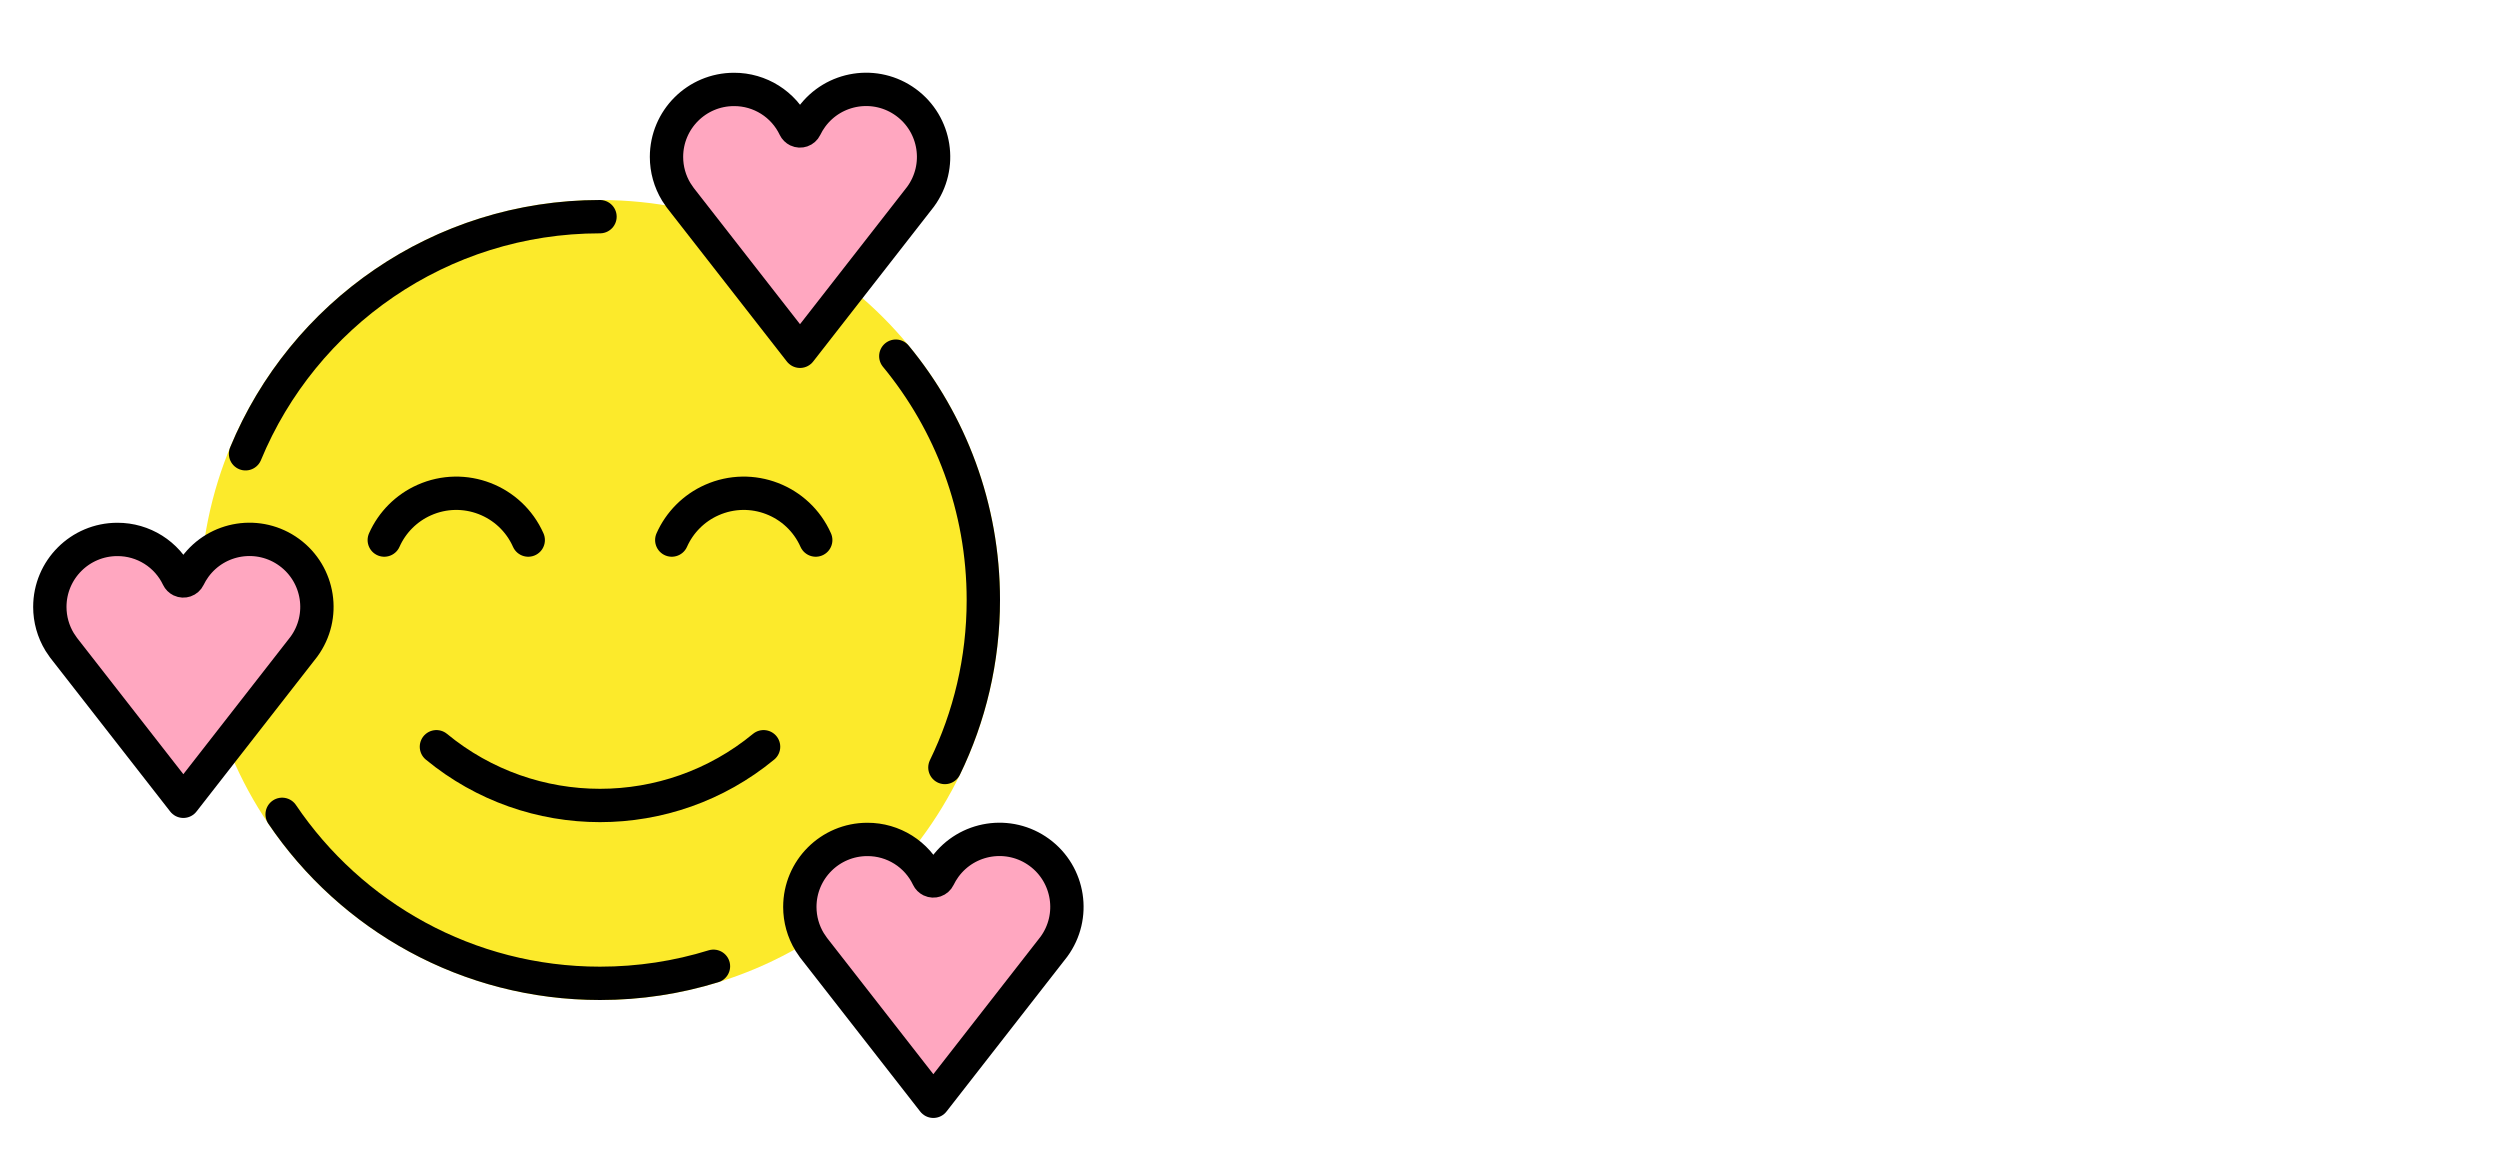
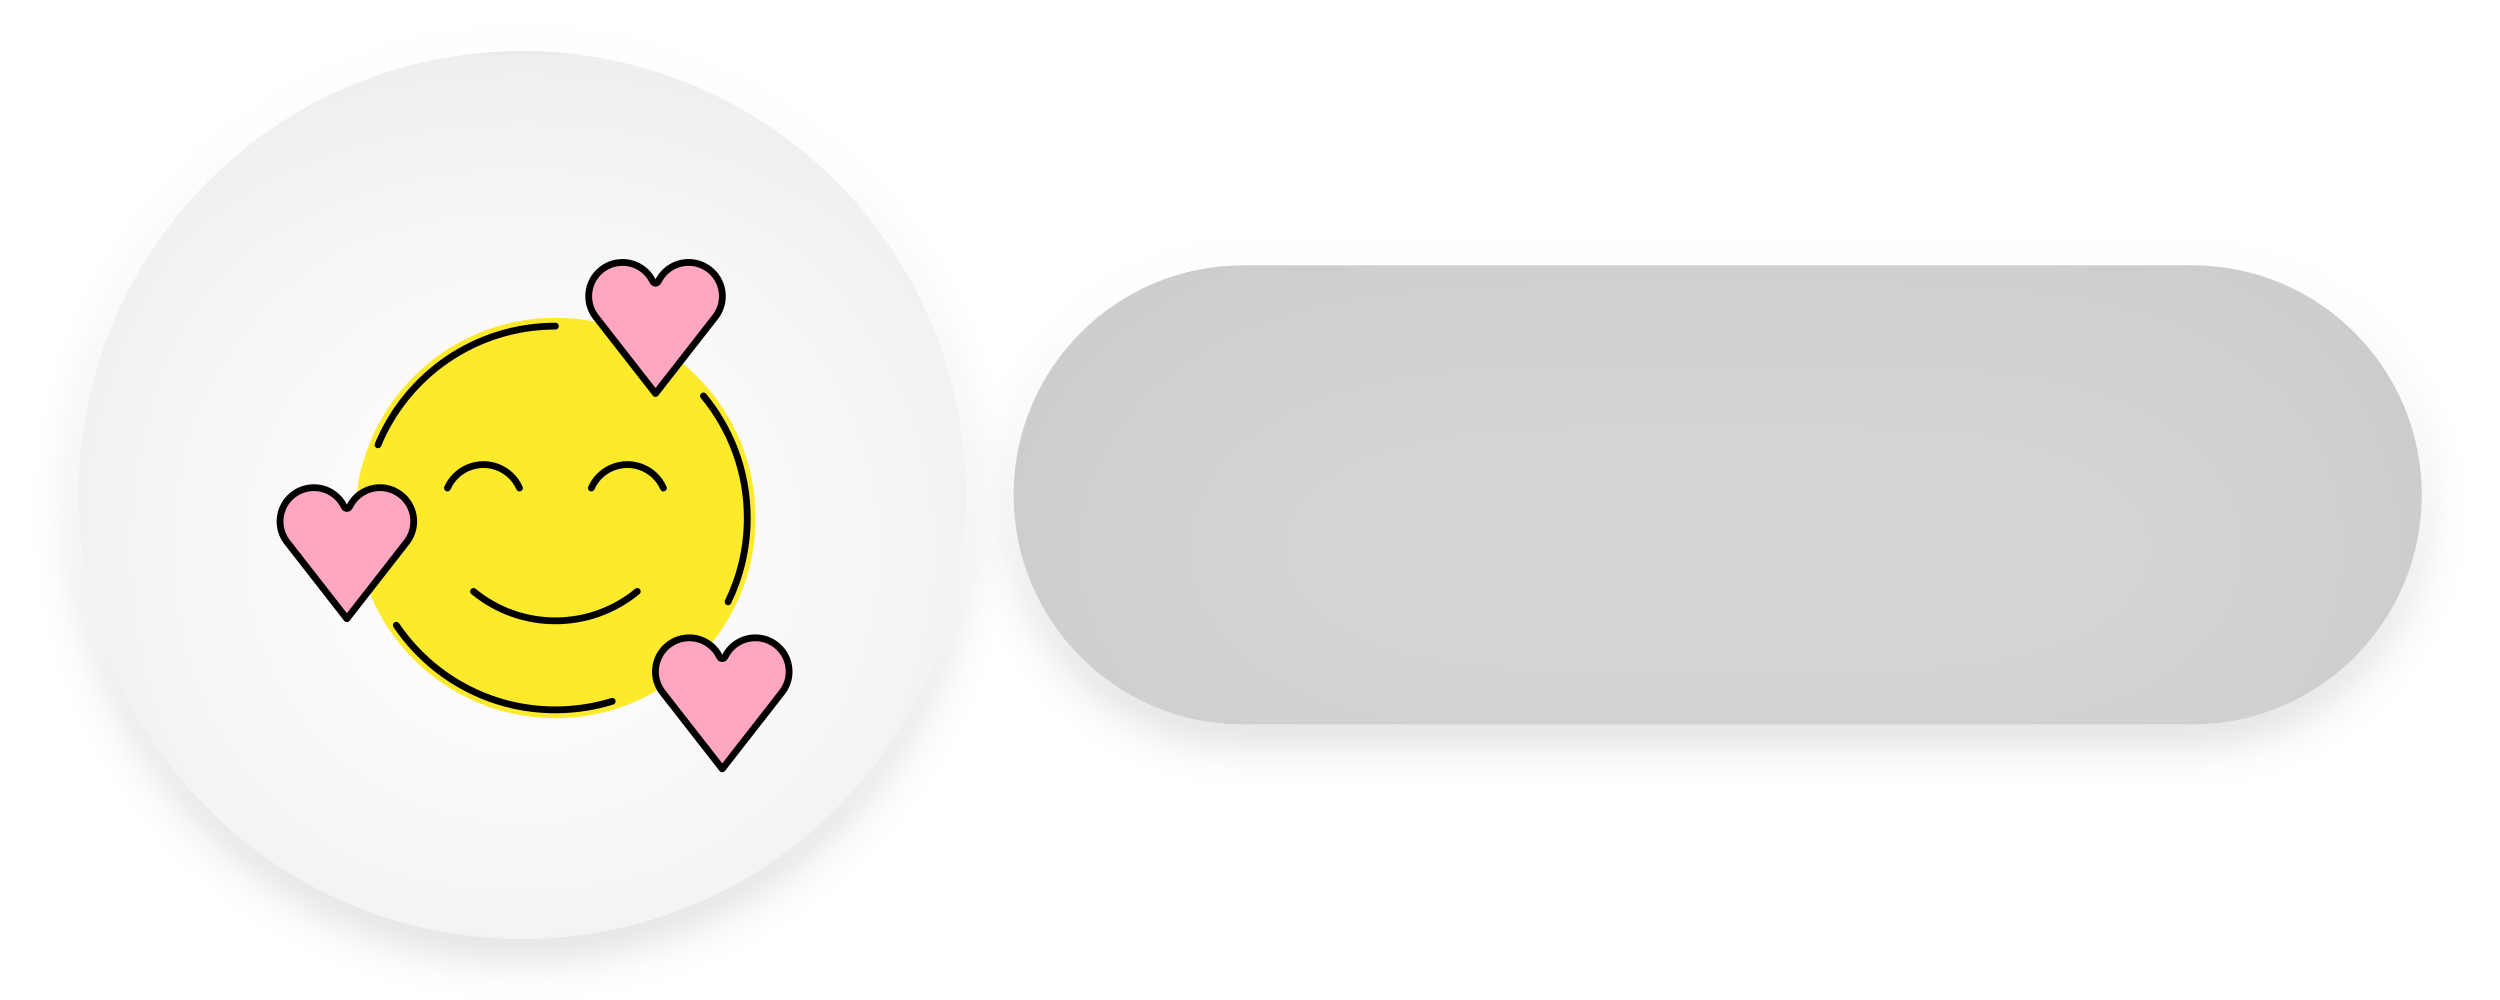
- <svg xmlns="http://www.w3.org/2000/svg" id="emoji" viewBox="0 0 150 70">
-   <rect id="my-rect" fill="#e5f9ff" x="0" y="0" rx="20" ry="20" />
-   <g>
-     <g id="color">
-       <circle cx="36" cy="36" r="24" fill="#FCEA2B" />
-       <path fill="#FFA7C0" d="M11.319,34.66c-0.084,0.175-0.294,0.248-0.469,0.164c-0.071-0.035-0.129-0.092-0.164-0.164 c-0.97-2.014-3.39-2.86-5.404-1.89c-2.014,0.97-2.86,3.39-1.89,5.404 c0.106,0.221,0.232,0.431,0.377,0.629l7.233,9.275l7.191-9.218l0.232-0.342c1.162-1.91,0.555-4.4-1.355-5.562 s-4.4-0.555-5.562,1.355C11.44,34.423,11.376,34.54,11.319,34.66z" />
-       <path fill="#FFA7C0" d="M48.319,7.66c-0.084,0.175-0.294,0.248-0.469,0.164C47.778,7.789,47.72,7.731,47.686,7.66 c-0.97-2.014-3.39-2.86-5.404-1.89s-2.86,3.39-1.89,5.404c0.106,0.221,0.232,0.431,0.377,0.629 l7.233,9.275l7.191-9.218l0.232-0.342c1.162-1.91,0.555-4.4-1.355-5.562c-1.91-1.162-4.4-0.555-5.562,1.355 C48.44,7.423,48.376,7.54,48.319,7.66z" />
-       <path fill="#FFA7C0" d="M56.319,52.66c-0.084,0.175-0.294,0.248-0.469,0.164c-0.071-0.035-0.129-0.092-0.164-0.164 c-0.97-2.014-3.39-2.86-5.404-1.89c-2.014,0.97-2.86,3.39-1.89,5.404 c0.106,0.221,0.232,0.431,0.377,0.629l7.233,9.275l7.191-9.218l0.232-0.342c1.162-1.91,0.555-4.4-1.355-5.562 c-1.91-1.162-4.4-0.555-5.562,1.355C56.44,52.423,56.376,52.54,56.319,52.66z" />
+ <svg xmlns="http://www.w3.org/2000/svg" xmlns:xlink="http://www.w3.org/1999/xlink" width="200px" height="80px" viewBox="0 0 715 294" version="1.1">
+   <defs>
+     <rect id="path-z7xjybwz_c-1" x="288" y="78" width="414" height="135" rx="67.5" />
+     <filter x="-5.3%" y="-17.8%" width="110.6%" height="137.8%" filterUnits="objectBoundingBox" id="filter-z7xjybwz_c-2">
+       <feOffset dx="0" dy="5" in="SourceAlpha" result="shadowOffsetOuter1" />
+       <feGaussianBlur stdDeviation="6.5" in="shadowOffsetOuter1" result="shadowBlurOuter1" />
+       <feComposite in="shadowBlurOuter1" in2="SourceAlpha" operator="out" result="shadowBlurOuter1" />
+       <feColorMatrix values="0 0 0 0 0.86   0 0 0 0 0.86   0 0 0 0 0.86  0 0 0 1 0" type="matrix" in="shadowBlurOuter1" result="shadowMatrixOuter1" />
+       <feOffset dx="0" dy="-5" in="SourceAlpha" result="shadowOffsetOuter2" />
+       <feGaussianBlur stdDeviation="5" in="shadowOffsetOuter2" result="shadowBlurOuter2" />
+       <feComposite in="shadowBlurOuter2" in2="SourceAlpha" operator="out" result="shadowBlurOuter2" />
+       <feColorMatrix values="0 0 0 0 1   0 0 0 0 1   0 0 0 0 1  0 0 0 1 0" type="matrix" in="shadowBlurOuter2" result="shadowMatrixOuter2" />
+       <feMerge>
+         <feMergeNode in="shadowMatrixOuter1" />
+         <feMergeNode in="shadowMatrixOuter2" />
+       </feMerge>
+     </filter>
+     <filter x="-19.2%" y="-60.4%" width="138.4%" height="223.0%" filterUnits="objectBoundingBox" id="filter-z7xjybwz_c-3">
+       <feGaussianBlur stdDeviation="58.5" in="SourceAlpha" result="shadowBlurInner1" />
+       <feOffset dx="0" dy="16" in="shadowBlurInner1" result="shadowOffsetInner1" />
+       <feComposite in="shadowOffsetInner1" in2="SourceAlpha" operator="arithmetic" k2="-1" k3="1" result="shadowInnerInner1" />
+       <feColorMatrix values="0 0 0 0 0   0 0 0 0 0   0 0 0 0 0  0 0 0 0.078 0" type="matrix" in="shadowInnerInner1" />
+     </filter>
+     <circle id="path-z7xjybwz_c-4" cx="143.5" cy="145.5" r="130.5" />
+     <filter x="-8.4%" y="-9.2%" width="116.9%" height="119.5%" filterUnits="objectBoundingBox" id="filter-z7xjybwz_c-5">
+       <feOffset dx="0" dy="5" in="SourceAlpha" result="shadowOffsetOuter1" />
+       <feGaussianBlur stdDeviation="6.5" in="shadowOffsetOuter1" result="shadowBlurOuter1" />
+       <feColorMatrix values="0 0 0 0 0.86   0 0 0 0 0.86   0 0 0 0 0.86  0 0 0 1 0" type="matrix" in="shadowBlurOuter1" result="shadowMatrixOuter1" />
+       <feOffset dx="0" dy="-5" in="SourceAlpha" result="shadowOffsetOuter2" />
+       <feGaussianBlur stdDeviation="5" in="shadowOffsetOuter2" result="shadowBlurOuter2" />
+       <feColorMatrix values="0 0 0 0 1   0 0 0 0 1   0 0 0 0 1  0 0 0 1 0" type="matrix" in="shadowBlurOuter2" result="shadowMatrixOuter2" />
+       <feMerge>
+         <feMergeNode in="shadowMatrixOuter1" />
+         <feMergeNode in="shadowMatrixOuter2" />
+       </feMerge>
+     </filter>
+     <filter x="-30.5%" y="-31.2%" width="160.9%" height="163.6%" filterUnits="objectBoundingBox" id="filter-z7xjybwz_c-6">
+       <feGaussianBlur stdDeviation="58.5" in="SourceAlpha" result="shadowBlurInner1" />
+       <feOffset dx="0" dy="16" in="shadowBlurInner1" result="shadowOffsetInner1" />
+       <feComposite in="shadowOffsetInner1" in2="SourceAlpha" operator="arithmetic" k2="-1" k3="1" result="shadowInnerInner1" />
+       <feColorMatrix values="0 0 0 0 0   0 0 0 0 0   0 0 0 0 0  0 0 0 0.078 0" type="matrix" in="shadowInnerInner1" />
+     </filter>
+   </defs>
+   <g id="Page-1" stroke="none" stroke-width="1" fill="none" fill-rule="evenodd">
+     <g id="Rectangle-Copy-2">
+       <use fill="black" fill-opacity="1" filter="url(#filter-z7xjybwz_c-2)" xlink:href="#path-z7xjybwz_c-1" />
+       <use fill-opacity="0.15" fill="#000000" fill-rule="evenodd" xlink:href="#path-z7xjybwz_c-1" />
+       <use fill="black" fill-opacity="1" filter="url(#filter-z7xjybwz_c-3)" xlink:href="#path-z7xjybwz_c-1" />
    </g>
-     <g id="line">
-       <path fill="none" stroke="#000000" stroke-linecap="round" stroke-linejoin="round" stroke-width="2" d="M45.815,44.804 c-5.7,4.699-13.93,4.699-19.63,0" />
-       <path fill="none" stroke="#000000" stroke-linecap="round" stroke-linejoin="round" stroke-width="2" d="M52.04,50.366 c-2.237,0-4.05,1.813-4.05,4.05c0,0.741,0.203,1.468,0.588,2.101l0.232,0.342l7.191,9.218l7.233-9.275 c1.32-1.804,0.928-4.337-0.876-5.658c-1.804-1.32-4.337-0.928-5.658,0.876 c-0.147,0.201-0.275,0.415-0.383,0.639c-0.084,0.175-0.294,0.248-0.469,0.164 c-0.071-0.035-0.129-0.092-0.164-0.164C55.017,51.254,53.597,50.36,52.04,50.366z" />
-       <path fill="none" stroke="#000000" stroke-linecap="round" stroke-linejoin="round" stroke-width="2" d="M7.04,32.366 c-2.237,0-4.05,1.813-4.05,4.05c0,0.741,0.203,1.468,0.588,2.101l0.232,0.342l7.191,9.218l7.233-9.275 c1.32-1.804,0.928-4.337-0.876-5.658s-4.337-0.928-5.658,0.876c-0.147,0.201-0.275,0.415-0.383,0.639 c-0.084,0.175-0.294,0.248-0.469,0.164c-0.071-0.035-0.129-0.092-0.164-0.164 C10.017,33.254,8.597,32.36,7.04,32.366z" />
-       <path fill="none" stroke="#000000" stroke-linecap="round" stroke-linejoin="round" stroke-width="2" d="M44.04,5.366 c-2.237,0-4.05,1.813-4.05,4.05c0,0.741,0.203,1.468,0.588,2.101l0.232,0.342l7.191,9.218l7.233-9.275 c1.32-1.804,0.928-4.337-0.876-5.658c-1.804-1.32-4.337-0.928-5.658,0.876 c-0.147,0.201-0.275,0.415-0.383,0.639c-0.084,0.175-0.294,0.248-0.469,0.164 c-0.071-0.035-0.129-0.092-0.164-0.164C47.017,6.254,45.597,5.36,44.04,5.366z" />
-       <path fill="none" stroke="#000000" stroke-linecap="round" stroke-linejoin="round" stroke-width="2" d="M42.808,57.976 C40.656,58.642,38.37,59,36,59c-7.939,0-14.939-4.022-19.072-10.14" />
-       <path fill="none" stroke="#000000" stroke-linecap="round" stroke-linejoin="round" stroke-width="2" d="M53.748,21.37 C57.029,25.346,59,30.443,59,36c0,3.603-0.829,7.013-2.306,10.05" />
-       <path fill="none" stroke="#000000" stroke-linecap="round" stroke-linejoin="round" stroke-width="2" d="M14.732,27.227 C18.181,18.877,26.404,13,36,13" />
-       <path fill="none" stroke="#000000" stroke-linecap="round" stroke-miterlimit="10" stroke-width="2" d="M31.694,32.404 c-1.06-2.385-3.853-3.46-6.238-2.4c-1.07,0.475-1.925,1.331-2.4,2.4" />
-       <path fill="none" stroke="#000000" stroke-linecap="round" stroke-miterlimit="10" stroke-width="2" d="M48.944,32.404 c-1.06-2.385-3.853-3.46-6.238-2.4c-1.07,0.475-1.925,1.331-2.4,2.4" />
+     <g id="Oval-Copy-2">
+       <use fill="black" fill-opacity="1" filter="url(#filter-z7xjybwz_c-5)" xlink:href="#path-z7xjybwz_c-4" />
+       <use fill="#FFFDFD" fill-rule="evenodd" xlink:href="#path-z7xjybwz_c-4" />
+       <use fill="black" fill-opacity="1" filter="url(#filter-z7xjybwz_c-6)" xlink:href="#path-z7xjybwz_c-4" />
    </g>
-     <animateTransform id="animate" attributeName="transform" attributeType="XML" type="rotate" from="0 36 36" to="360 36 36" dur="2s" repeatCount="indefinite" />
+     <g>
+       <g id="emoji_10" transform="translate(65, 64)">
+         <g id="Group" transform="translate(7.3335, 13.153)">
+           <g id="color" transform="translate(0.0001, 0.0047)" fill-rule="nonzero">
+             <circle id="Oval" fill="#FCEA2B" cx="80.957" cy="75.133" r="58.86" />
+             <path d="M20.425,71.846 C20.219,72.275 19.704,72.455 19.275,72.248 C19.1,72.163 18.958,72.022 18.873,71.846 C16.494,66.907 10.56,64.832 5.621,67.211 C0.681,69.591 -1.394,75.524 0.986,80.464 C1.247,81.005 1.556,81.521 1.91,82.006 L19.649,104.753 L37.286,82.145 L37.855,81.306 C40.704,76.622 39.217,70.515 34.533,67.665 C29.849,64.816 23.741,66.303 20.892,70.987 C20.722,71.266 20.567,71.553 20.425,71.846 Z" id="Path" fill="#FFA7C0" />
+             <path d="M111.168,5.629 C110.962,6.057 110.447,6.237 110.018,6.03 C109.842,5.945 109.701,5.804 109.616,5.629 C107.237,0.689 101.303,-1.386 96.364,0.994 C91.425,3.373 89.349,9.307 91.729,14.246 C91.99,14.787 92.299,15.303 92.653,15.788 L110.392,38.535 L128.029,15.928 L128.598,15.088 C131.447,10.404 129.96,4.297 125.276,1.448 C120.591,-1.402 114.484,0.085 111.635,4.769 C111.465,5.048 111.31,5.335 111.168,5.629 Z" id="Path" fill="#FFA7C0" />
+             <path d="M130.788,115.992 C130.582,116.42 130.067,116.6 129.638,116.393 C129.463,116.308 129.321,116.167 129.236,115.992 C126.857,111.052 120.923,108.977 115.984,111.357 C111.044,113.736 108.969,119.67 111.349,124.609 C111.61,125.15 111.919,125.666 112.273,126.151 L130.012,148.898 L147.649,126.291 L148.218,125.451 C151.067,120.767 149.58,114.66 144.896,111.81 C140.211,108.961 134.104,110.448 131.255,115.132 C131.085,115.411 130.93,115.698 130.788,115.992 Z" id="Path" fill="#FFA7C0" />
+           </g>
+           <g id="line" stroke="#000000" stroke-linecap="round" stroke-width="2">
+             <path d="M105.028,96.73 C91.049,108.254 70.864,108.254 56.885,96.73" id="Path" stroke-linejoin="round" />
+             <path d="M120.295,110.369 C114.809,110.369 110.363,114.817 110.363,120.302 C110.363,122.119 110.862,123.902 111.805,125.455 L112.374,126.295 L130.01,148.902 L147.75,126.155 C150.988,121.73 150.026,115.518 145.601,112.28 C141.176,109.042 134.964,110.004 131.726,114.429 C131.365,114.921 131.051,115.446 130.787,115.996 C130.58,116.425 130.065,116.605 129.636,116.398 C129.461,116.313 129.319,116.172 129.235,115.996 C127.596,112.548 124.113,110.356 120.295,110.369 Z" id="Path" stroke-linejoin="round" />
+             <path d="M9.932,66.224 C4.446,66.224 0,70.672 0,76.157 C0,77.974 0.499,79.757 1.442,81.31 L2.011,82.149 L19.647,104.757 L37.387,82.01 C40.625,77.585 39.663,71.373 35.238,68.135 C30.813,64.896 24.601,65.859 21.363,70.283 C21.002,70.776 20.688,71.301 20.424,71.851 C20.217,72.279 19.702,72.459 19.273,72.252 C19.098,72.168 18.956,72.026 18.872,71.851 C17.233,68.403 13.75,66.211 9.932,66.224 Z" id="Path" stroke-linejoin="round" />
+             <path d="M100.675,0.006 C95.189,0.006 90.743,4.454 90.743,9.939 C90.743,11.756 91.241,13.539 92.184,15.092 L92.753,15.932 L110.39,38.539 L128.129,15.792 C131.368,11.367 130.406,5.155 125.981,1.917 C121.556,-1.321 115.344,-0.359 112.105,4.066 C111.745,4.558 111.431,5.083 111.167,5.633 C110.96,6.062 110.445,6.242 110.016,6.035 C109.841,5.95 109.699,5.809 109.615,5.633 C107.975,2.185 104.493,-0.007 100.675,0.006 Z" id="Path" stroke-linejoin="round" />
+             <path d="M97.653,129.033 C92.377,130.666 86.769,131.545 80.957,131.545 C61.486,131.545 44.32,121.68 34.183,106.675" id="Path" stroke-linejoin="round" />
+             <path d="M124.484,39.257 C132.531,49.007 137.365,61.508 137.365,75.137 C137.365,83.975 135.332,92.338 131.709,99.784" id="Path" stroke-linejoin="round" />
+             <path d="M28.798,53.622 C37.255,33.142 57.423,18.73 80.957,18.73" id="Path" stroke-linejoin="round" />
+             <path d="M70.397,66.317 C67.797,60.467 60.948,57.832 55.098,60.431 C52.474,61.596 50.377,63.694 49.211,66.317" id="Path" />
+             <path d="M112.702,66.317 C110.103,60.467 103.254,57.832 97.404,60.431 C94.78,61.596 92.683,63.694 91.517,66.317" id="Path" />
+           </g>
+         </g>
+       </g>
+       <animateTransform id="animate" attributeName="transform" attributeType="XML" type="rotate" from="0 143.5 145.5" to="360 143.5 145.5" dur="2s" repeatCount="indefinite" />
+     </g>
  </g>
-   <text id="my-text" />
</svg>
